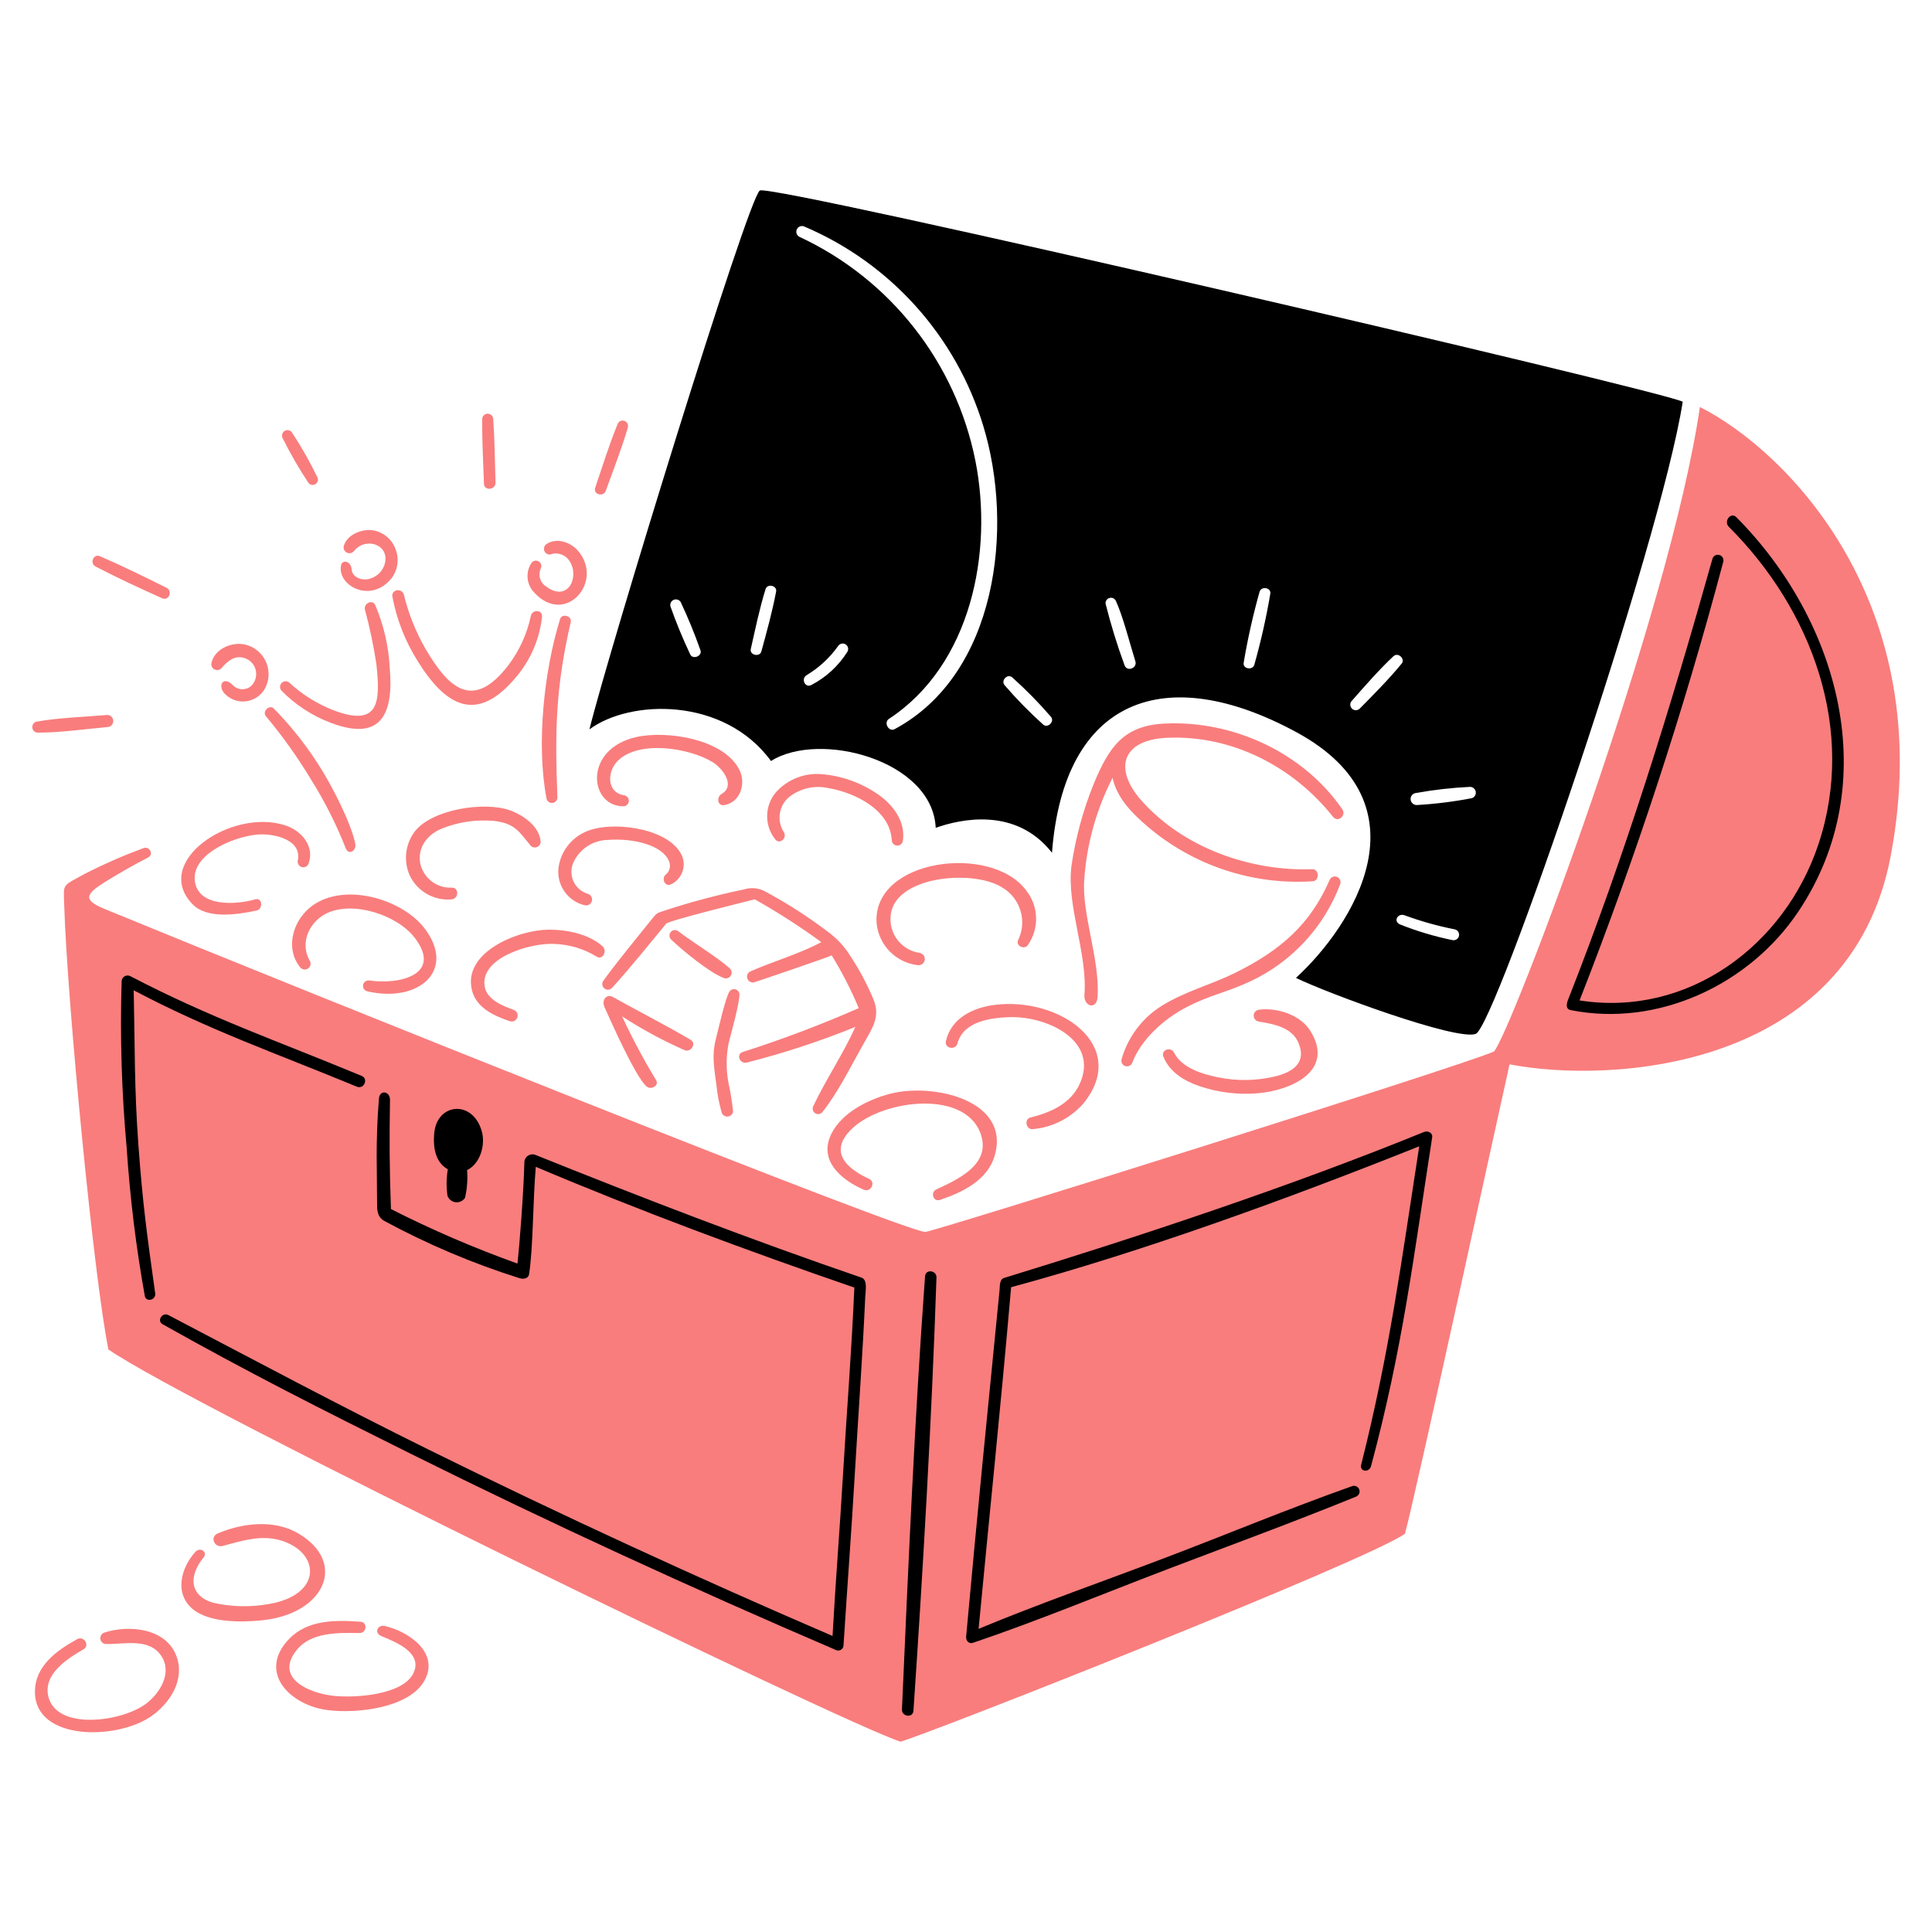
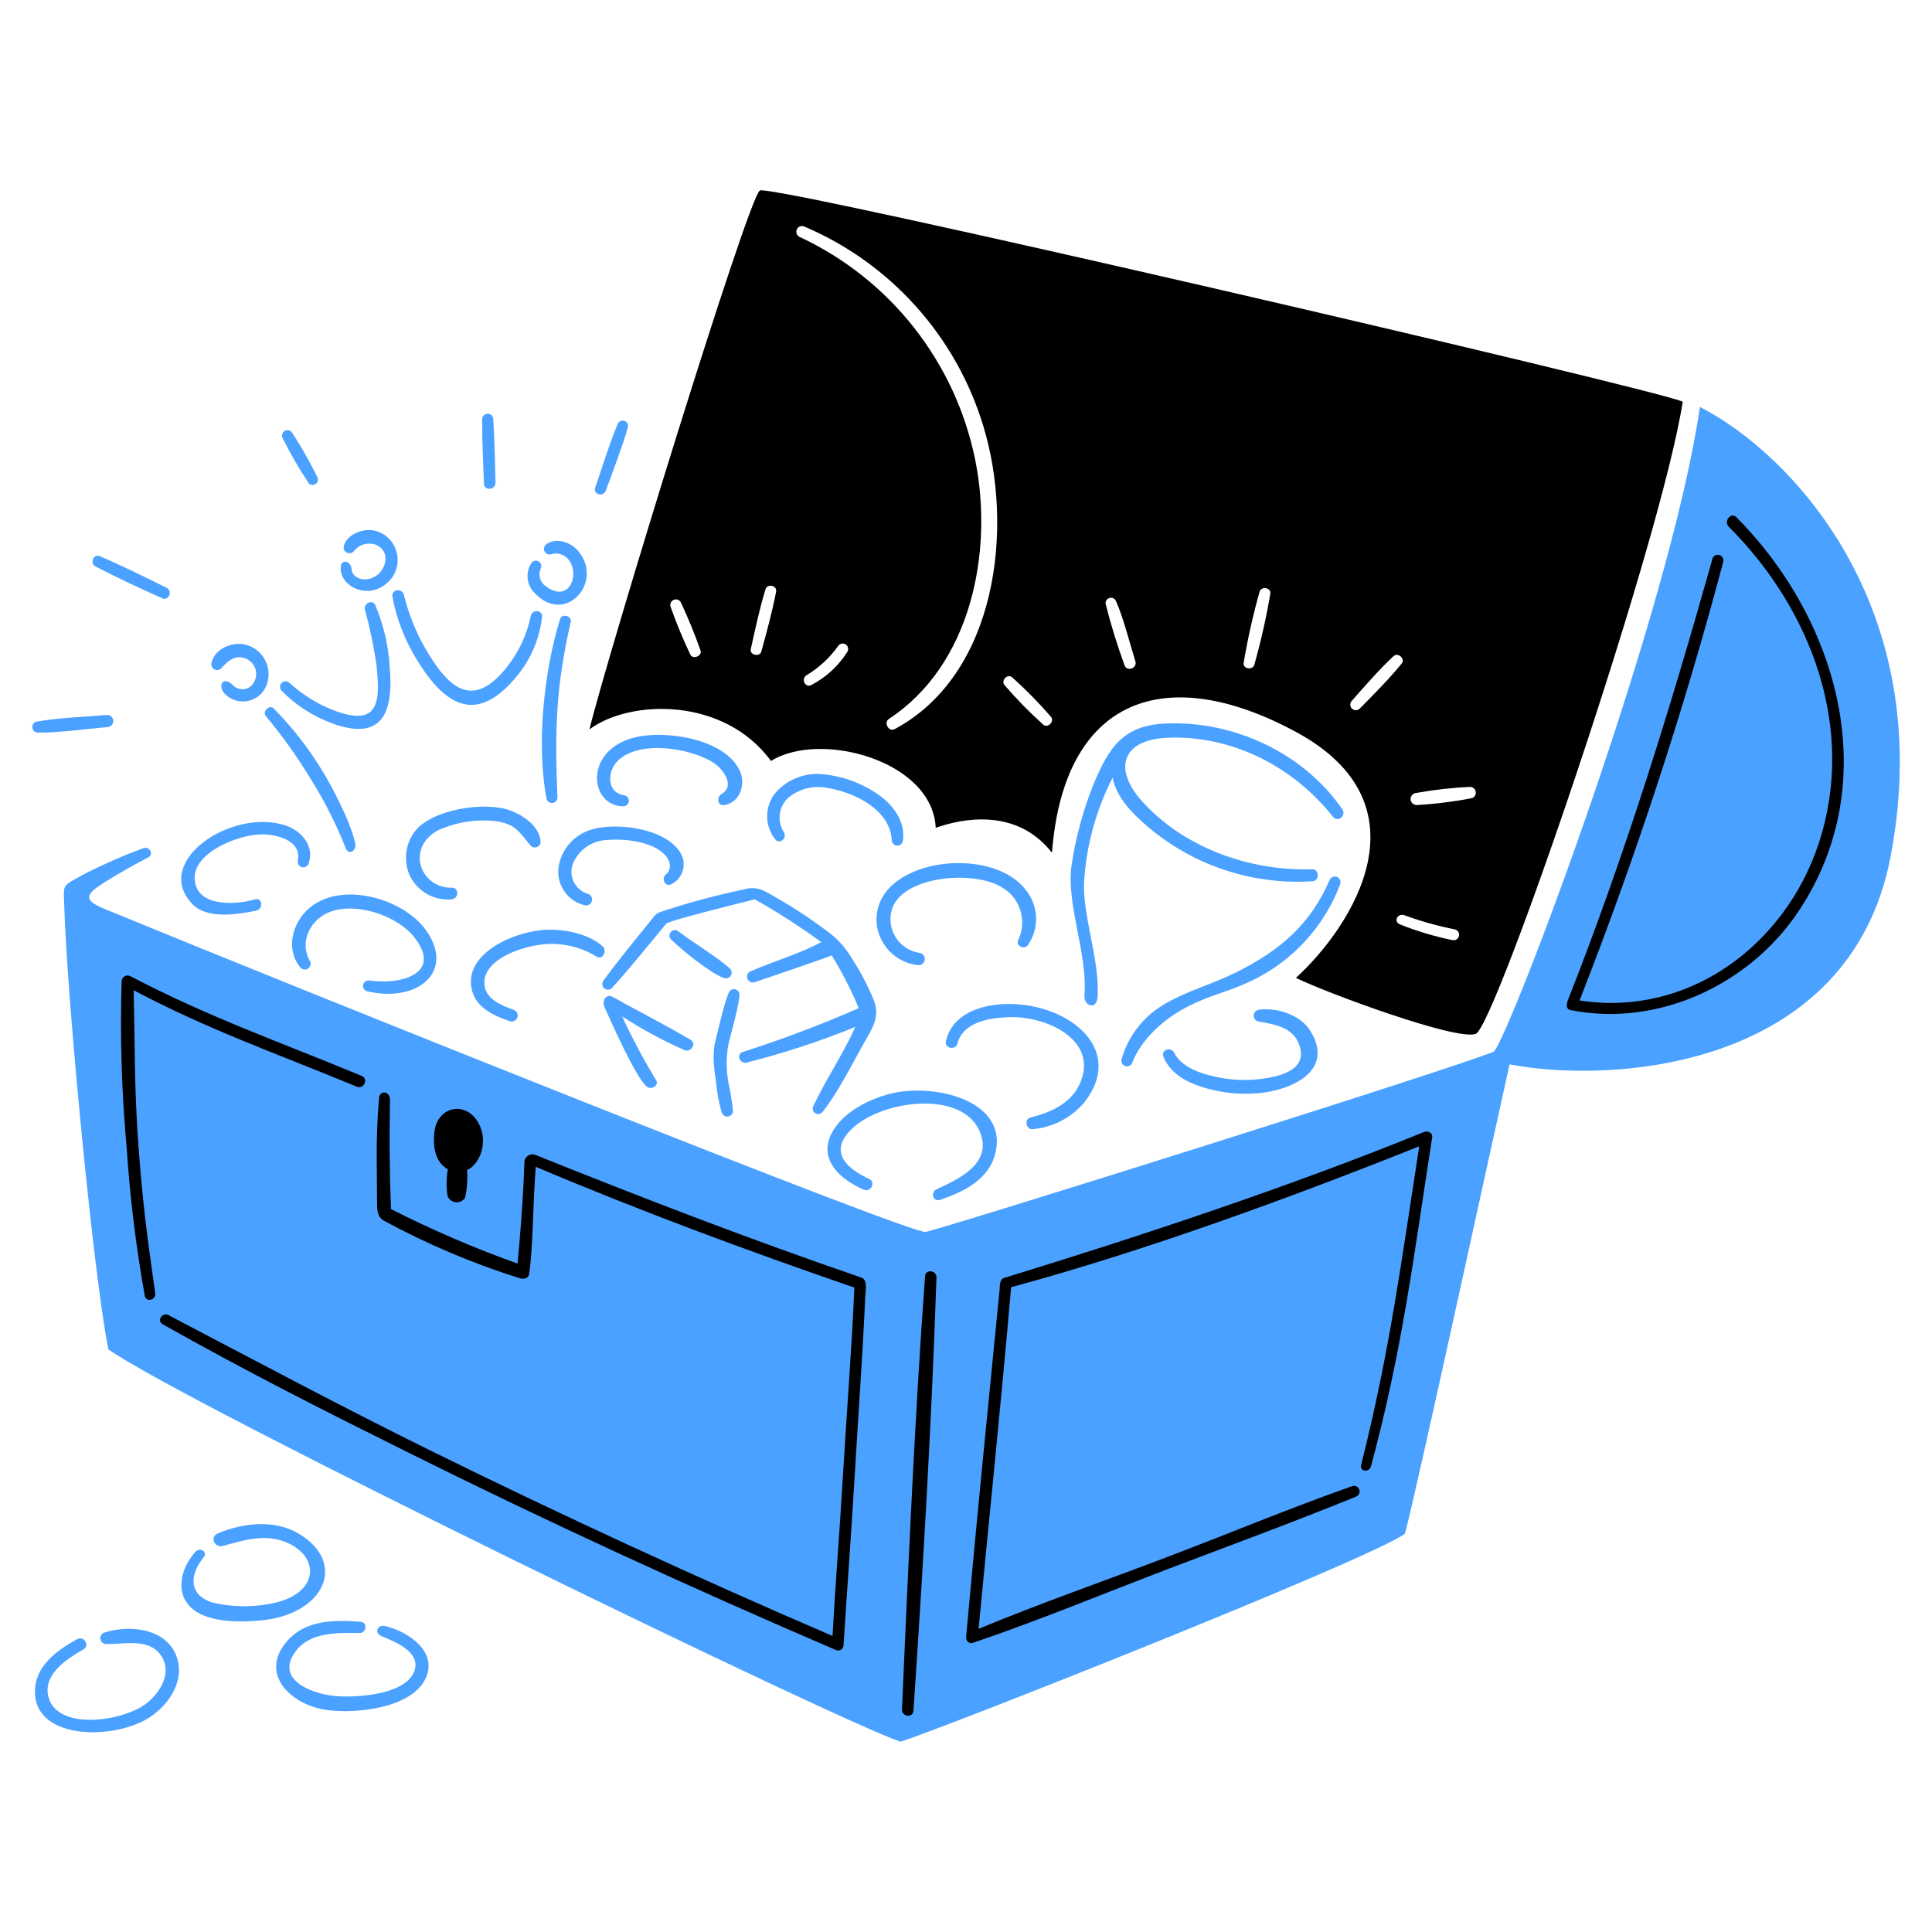
<svg xmlns="http://www.w3.org/2000/svg" viewBox="0 0 300 300">
  <defs>
-     <style>.a{fill:#f97d7d;}.a,.b{fill-rule:evenodd;}</style>
+     <style>.a{fill:#4BA1FF;}.a,.b{fill-rule:evenodd;}</style>
  </defs>
  <path class="a" d="M293.584,132.935c-6.323,33.372-43.71,35.361-59.18,32.332-1.473,6.467-14.774,67.734-16.248,72.891-5.525,4.051-72.931,30.7-78.334,32.291-9.331-3.07-110.052-51.977-122.985-60.9-2.262-11-6.418-54.162-6.871-69.1-.1-3.366-.4-2.754,3.335-4.837a84.728,84.728,0,0,1,8.952-3.906c.957-.376,1.689.961.739,1.45-2.25,1.16-4.44,2.412-6.6,3.746-3.161,1.958-3.552,2.838-.141,4.242,30.5,12.559,125.185,50.516,127.454,50.149,2.456-.41,83.017-25.693,88.28-28.013,2.66-2.969,27.338-68.188,31.973-100.082C277.582,70.072,300.992,93.839,293.584,132.935Zm-178.767,21.35a.863.863,0,0,0-1.538-.343c-.644,1-1.756,6-2.141,7.49-.63,2.447-.24,4.434.1,7.009a24.344,24.344,0,0,0,.842,4.37.915.915,0,0,0,1.753-.222,38.876,38.876,0,0,0-.688-4.311,16.246,16.246,0,0,1,0-6.307C113.535,160.421,114.911,155.541,114.817,154.285Zm-1.49-3.907c-1.91-1.738-5.652-3.981-7.968-5.747a.85.85,0,0,0-1.151,1.25c1.707,1.658,5.992,5.155,8.1,5.945A.894.894,0,0,0,113.327,150.378Zm-12.021-7.762c-2.566,3.192-5.194,6.353-7.611,9.659a.879.879,0,0,0,1.374,1.095c2.911-3.208,5.614-6.613,8.382-9.944.41-.492,12.731-3.511,13.75-3.779a104.79,104.79,0,0,1,10.33,6.645c-3.335,1.816-7.575,3.021-11.078,4.574a.906.906,0,0,0,.634,1.673c.533-.163,11.889-4.016,12.06-4.189a59.172,59.172,0,0,1,4.2,8.193,184.536,184.536,0,0,1-18.019,6.812c-1.095.366-.43,1.911.636,1.638a129.677,129.677,0,0,0,16.852-5.53c-1.955,4.338-4.575,8.139-6.565,12.368a.853.853,0,0,0,1.448.86c2.446-3.075,4.417-7.117,6.375-10.585,1.392-2.465,2.68-4.245,1.546-6.944a39.23,39.23,0,0,0-3.411-6.454,13.6,13.6,0,0,0-3.751-4.1,74.59,74.59,0,0,0-9.574-6.147,4.23,4.23,0,0,0-3.4-.342,113.545,113.545,0,0,0-12.234,3.259C102.106,141.775,102.072,141.663,101.306,142.616Zm5.946,18.855c-3.809-2.261-8.159-4.458-12.1-6.665-.926-.518-1.806.428-1.265,1.623.82,1.813,4.8,10.864,6.53,12.287.728.6,1.957-.2,1.476-.962a102.378,102.378,0,0,1-5.294-9.931,68.608,68.608,0,0,0,9.742,5.261C107.287,163.444,108.2,162.033,107.252,161.471Zm61.139-6.992c-.14,1.8,1.921,2.452,2.048.263.34-5.837-2.468-12.777-2.079-18.118a40.746,40.746,0,0,1,4.4-15.846c.667,3.16,3.09,5.565,5.459,7.587a35.911,35.911,0,0,0,25.635,8.476c1.053-.066,1-1.908-.076-1.869-9.657.346-20.066-3.342-26.563-10.7-4.38-4.96-2.929-9.386,3.974-9.706,10.065-.467,19.614,4.459,25.805,12.272.752.95,2.108-.2,1.44-1.172-6.068-8.823-16.994-13.845-27.624-13.308-6.347.321-8.584,3.63-10.94,9.264a55.4,55.4,0,0,0-3.491,12.8C165.58,140.611,168.888,148.04,168.391,154.479Zm38.066-17.825c-2.969,6.827-7.553,10.907-14.741,14.447-3.743,1.844-7.666,2.824-11.294,5.062a14.423,14.423,0,0,0-6.257,8.293.874.874,0,0,0,1.645.585c1.364-3.643,4.946-6.836,8.405-8.631,3.825-1.983,6.063-2.217,9.924-4.021a27.233,27.233,0,0,0,13.984-15.142A.885.885,0,0,0,206.457,136.654ZM41.29,111.21a78.941,78.941,0,0,1,6.988,9.8,65.036,65.036,0,0,1,5.371,10.615c.472,1.331,1.723.437,1.525-.571-.676-3.451-3.845-9.281-5.017-11.191a53.777,53.777,0,0,0-7.622-9.831C41.848,109.341,40.674,110.454,41.29,111.21Zm10.085,1.033c7.924,3.011,9.762-1.526,9.143-8.543a28.674,28.674,0,0,0-2.25-9.751c-.452-.946-1.809-.237-1.606.69a76.911,76.911,0,0,1,1.781,8.463c.583,5.562.688,10.067-6.845,7.11a21.623,21.623,0,0,1-6.659-4.2.871.871,0,0,0-1.224,1.237A21.148,21.148,0,0,0,51.375,112.243Zm9.561-19.58a28.555,28.555,0,0,0,3.879,9.925c4.442,7.185,9.307,9.9,15.477,2.366a17.413,17.413,0,0,0,3.873-9.145c.123-1.148-1.5-1.235-1.737-.168A19.318,19.318,0,0,1,79,103.214c-5.641,7.423-9.5,3.41-12.972-2.544a32,32,0,0,1-3.309-8.3C62.442,91.261,60.728,91.5,60.936,92.663Zm26.034,3.46c-2.513,8.106-3.7,19.471-2.117,27.824a.856.856,0,0,0,1.7-.2c-.4-10.283-.266-17.016,2.071-27.154C88.84,95.653,87.261,95.187,86.97,96.123ZM89.784,85.56c-1.16-1.371-3.382-2.17-4.977-1.038a.887.887,0,0,0,.627,1.582,2.515,2.515,0,0,1,3.017,1.036c1.6,2.478-.29,6.456-3.652,3.926a2.218,2.218,0,0,1-.8-2.843.847.847,0,0,0-1.431-.866,3.669,3.669,0,0,0,.384,4.651C87.767,97.273,93.842,90.354,89.784,85.56ZM60.773,89.829a4.667,4.667,0,0,0,.645-4.566,4.5,4.5,0,0,0-3.555-2.922C56.2,82.1,53.936,83,53.407,84.7a.906.906,0,0,0,1.526.908,3.009,3.009,0,0,1,3.389-1.033c2.21.855,1.793,3.508.3,4.675-1.821,1.425-3.953.531-4.02-.833-.062-1.258-1.465-1.644-1.655-.59C52.384,90.958,57.542,93.762,60.773,89.829ZM34.461,103.667c.913-1.017,1.974-1.949,3.435-1.5a2.59,2.59,0,0,1,1.119,4.334,2.037,2.037,0,0,1-2.78-.042c-1.613-1.669-2.581.068-1.238,1.365a3.917,3.917,0,0,0,6.415-1.5,4.721,4.721,0,0,0-3-6.14c-2.154-.709-5.193.5-5.6,2.891A.91.91,0,0,0,34.461,103.667ZM86,146.57a13.384,13.384,0,0,1,6.679,1.994c.985.551,1.62-.973.881-1.635-2.122-1.9-5.607-2.591-8.369-2.57-4.807.035-13.419,3.528-11.892,9.462.7,2.707,3.455,3.933,5.864,4.751a.932.932,0,0,0,.656-1.743c-1.722-.627-4.193-1.563-4.555-3.631C74.473,148.675,82.443,146.391,86,146.57Zm18.141-9.223a3.435,3.435,0,0,0,1.39-5.122c-2.407-3.76-10.86-4.829-14.673-3.034a7.13,7.13,0,0,0-4.151,5.694,5.343,5.343,0,0,0,4.123,5.691.92.92,0,0,0,.423-1.79,3.574,3.574,0,0,1-2.293-4.682,5.99,5.99,0,0,1,5.346-3.676c4.172-.322,8.51.849,9.541,3.222a1.765,1.765,0,0,1-.411,2.111C102.651,136.285,103.178,137.712,104.14,137.347ZM96.89,125.2a.862.862,0,0,0,.07-1.7c-2.831-.425-2.695-3.732-1.023-5.372,3.305-3.241,11.094-2,14.712.214,1.6.978,3.591,3.664,1.406,4.942-.846.5-.643,1.894.394,1.733,2.469-.382,3.408-3.266,2.416-5.367-2.329-4.933-11.438-6.3-16.2-5.17C90.5,116.425,91.53,125.308,96.89,125.2Zm24.784,3.951a4.169,4.169,0,0,1,.842-5.372,7.291,7.291,0,0,1,6.1-1.406c4.09.686,9.591,3.351,9.855,8.07a.868.868,0,0,0,1.733.068c.418-2.975-1.557-5.586-3.894-7.181a17.976,17.976,0,0,0-8.607-3.11,8.581,8.581,0,0,0-7.279,2.876,5.755,5.755,0,0,0-.038,7.247C121.129,131.229,122.321,130.044,121.674,129.154Zm14.44,14.144a7.251,7.251,0,0,0,6.457,6.579.962.962,0,0,0,.225-1.909,5.3,5.3,0,0,1-4.339-6.644c1.573-5.451,13.042-6.234,17.237-3.469a6.287,6.287,0,0,1,2.414,8.108c-.463.863.921,1.574,1.48.815a7.1,7.1,0,0,0-.251-8.517C153.943,130.981,135.5,133.332,136.114,143.3Zm9.3,41.386c-.984.462-.519,2,.56,1.634,3.468-1.165,7.357-3.034,8.473-6.837,2.538-8.647-9.57-11.391-16.285-9.624-3.407.9-7.442,2.92-9.076,6.225-2.048,4.143,1.589,7.163,5.04,8.657,1.1.477,1.925-1.176.824-1.683-3.67-1.69-6.355-4.328-2.568-7.869,4.862-4.547,18.078-6.105,20.048,1.382C153.593,180.991,148.571,183.2,145.414,184.684Zm14.591-11.155c-1.02.249-.68,1.924.361,1.806a11.772,11.772,0,0,0,7.994-4.14c7-8.9-3.892-16.445-13.949-15.148-3.352.432-6.7,2.05-7.529,5.6-.269,1.158,1.5,1.507,1.8.369.9-3.414,5.165-3.986,8.113-4.07,5.8-.166,13.885,3.61,10.879,10.326C166.288,171.369,163.115,172.77,160.005,173.529Zm37.983-6.381a20.366,20.366,0,0,1-8.9.128c-2.421-.5-5.556-1.431-6.776-3.816-.508-.994-2.1-.43-1.653.648,1,2.425,3.279,3.778,5.681,4.582a22.463,22.463,0,0,0,8.952,1.076c5.26-.437,12.09-3.53,8.126-9.765-1.543-2.426-5.156-3.586-7.946-3.207a.927.927,0,0,0-.054,1.827c2.4.419,5.226.863,6.255,3.424C202.9,165.114,200.622,166.507,197.988,167.148ZM68.69,128.632a17.441,17.441,0,0,1,8-1.165c3.277.388,3.867,1.624,5.729,3.868a.9.9,0,0,0,1.533-.615c-.16-2.4-2.68-4.124-4.735-4.881-3.927-1.446-12.22-.19-14.86,3.336a6.79,6.79,0,0,0-.713,6.818,6.577,6.577,0,0,0,6.464,3.664c1.146-.1,1.221-1.86.032-1.822a4.788,4.788,0,0,1-4.877-3.727C64.783,131.556,66.4,129.524,68.69,128.632ZM57.345,152.25a.855.855,0,0,0-.288,1.685c7.912,1.831,13.764-3.188,8.964-9.659-3.576-4.821-13.057-7.5-18.011-3.253-2.588,2.217-3.714,6.306-1.419,9.153a.908.908,0,0,0,1.482-1.049c-1.572-2.772,0-6.049,2.708-7.334,4.068-1.927,10.885.265,13.612,3.823C68.751,151.3,62.11,152.949,57.345,152.25ZM39.821,141.394c1.081-.23.926-2.07-.177-1.748-3.027.886-9.1,1.243-9.409-3.066-.3-4.284,6.9-6.97,10.286-7.021,2.366-.035,6.408.913,5.709,4.122a.874.874,0,0,0,1.649.507c1.072-2.759-1.066-5.215-3.6-6.034-8.4-2.714-20.79,5.714-14.354,12.279C32.122,142.677,36.606,142.081,39.821,141.394ZM16.827,112.885a.943.943,0,0,0-.363-1.851c-3.424.292-7.475.422-10.792,1.026a.865.865,0,0,0,.112,1.7C9.233,113.783,13.325,113.2,16.827,112.885ZM14.858,87.978c3.375,1.753,6.843,3.361,10.313,4.916,1.042.467,1.7-1.117.69-1.622-3.4-1.708-6.832-3.384-10.321-4.894C14.5,85.929,13.876,87.468,14.858,87.978ZM47.934,75.035a.829.829,0,0,0,1.366-.9,63.1,63.1,0,0,0-3.9-6.887.853.853,0,0,0-1.536.74A64.19,64.19,0,0,0,47.934,75.035Zm29.01-.1c-.1-3.305-.126-6.624-.36-9.923a.858.858,0,0,0-1.708.17c-.025,3.309.163,6.625.272,9.932C75.186,76.272,76.979,76.089,76.944,74.932ZM94.073,76.2c1.141-3.193,2.491-6.594,3.421-9.827a.84.84,0,0,0-1.617-.457c-1.288,3.111-2.355,6.609-3.455,9.818C92.063,76.781,93.7,77.232,94.073,76.2ZM59.785,252.489c-1.177-.275-1.745,1.077-.56,1.566,2.163.894,6.518,2.579,4.96,5.775-1.641,3.366-9.009,3.861-12.394,3.5-3.563-.384-9.3-2.634-5.727-7.112,2.253-2.824,6.512-2.686,9.76-2.639,1.119.016,1.3-1.672.16-1.756-3.839-.279-8.2-.338-11.084,2.664-4.991,5.188.136,10.3,5.96,11.056,4.493.584,12.726-.3,15.076-4.623C68.262,256.635,63.485,253.351,59.785,252.489Zm-13.4-14.345c-3.761-2.243-8.7-1.682-12.589-.024-1.269.541-.479,2.27.784,1.933,3.047-.815,6.1-1.817,9.24-.789,5.963,1.947,6.2,8.428-2.093,9.81a21.523,21.523,0,0,1-8.7-.218c-3.825-1.191-3.578-4.409-1.424-7,.722-.867-.528-1.7-1.271-.88-2.23,2.473-3.308,6.45-.406,8.879,2.568,2.15,7.616,2.072,10.772,1.746C50.416,250.6,53.975,242.672,46.383,238.144Zm-30.2,15.37a.909.909,0,0,0,.311,1.768c2.833.061,6.706-1.009,8.584,1.9,1.691,2.617-.258,5.753-2.4,7.367-3.732,2.815-13.854,4.212-15.167-1.094-.867-3.5,2.934-5.886,5.455-7.352,1.039-.6.056-2.15-.984-1.575-3.146,1.743-6.526,4.123-6.557,8.116-.059,7.749,12.8,7.576,18.1,3.828,2.88-2.038,5.191-5.6,3.9-9.23C25.844,252.809,20.056,252.245,16.178,253.514Z" />
  <path class="b" d="M67.43,175.942c.427-4.669,5.961-5.218,7.375-.3.606,2.108-.208,5.032-2.275,6.056a14.306,14.306,0,0,1-.322,4.3,1.534,1.534,0,0,1-2.72-.3,13.383,13.383,0,0,1,.049-4.134C67.876,180.634,67.175,178.723,67.43,175.942Zm76.209,22.238c-1.631,22.377-2.591,44.849-3.585,67.262-.049,1.123,1.708,1.382,1.788.193,1.508-22.348,2.821-44.881,3.573-67.264C145.453,197.236,143.723,197.023,143.639,198.18ZM20.761,153.77c11.735,6.189,21.874,9.695,34.665,14.975,1.079.445,1.829-1.227.742-1.677-13.284-5.5-23.571-9.051-35.9-15.474a.925.925,0,0,0-1.382.757,213.95,213.95,0,0,0,.782,25.855,208.394,208.394,0,0,0,2.813,23.008c.179,1.064,1.764.665,1.618-.381-1.3-9.295-1.929-13.768-2.614-23.13C20.838,168.891,20.955,162.368,20.761,153.77Zm113.011,44.617c-17.051-5.841-33.855-12.313-50.576-19.032a1.263,1.263,0,0,0-1.773,1.229c-.136,4.838-.756,12.8-1.068,15.62a169.03,169.03,0,0,1-19.648-8.463c-.23-6.141-.255-10.808-.149-16.959.022-1.332-1.6-1.642-1.718-.177-.554,6.9-.279,11.419-.289,15.932,0,1.314-.03,2.4,1.13,3.05a119.6,119.6,0,0,0,21,8.891c.556.174,1.359.1,1.47-.612.639-4.03.577-11.015,1.044-16.684,16.237,6.873,32.8,13.014,49.467,18.751-.412,9.7-1.194,19.421-1.751,28.872-.55,9.323-1.126,16.117-1.636,25.227-20.846-8.969-42.13-18.767-62.785-28.967-13.621-6.726-26.893-13.813-40.337-20.857-.943-.5-1.855.882-.9,1.418,13.351,7.515,24.69,13.233,38.406,20.054,21.777,10.83,43.76,20.924,66.1,30.514a.827.827,0,0,0,1.22-.662c.629-9.831,1.18-16.908,1.76-26.741.534-9.055,1.211-18.379,1.617-27.442C134.393,200.43,134.76,198.726,133.772,198.387Zm87.351-22.615c-20.6,8.4-43.972,16.156-65.223,22.671-.721.221-.625,1.234-.685,1.842-1.848,18.676-3.491,35.069-5.192,53.836-.059.646.414,1.2,1.087.967,10.245-3.48,20.3-7.66,30.411-11.511s19.02-7.1,29.052-11.182a.87.87,0,0,0-.592-1.635c-10.206,3.622-18.945,7.291-29.068,11.141-9.636,3.664-19.431,7.07-28.956,11.025,1.759-18.507,3.438-34.446,5.047-53.047,20.8-5.628,43.333-13.873,63.372-21.879-2.765,17.818-4.56,31.781-9.02,49.473-.264,1.046,1.256,1.242,1.539.189,4.9-18.23,6.594-32.4,9.492-51.053C222.5,175.864,221.68,175.545,221.123,175.772Zm48.494-95.467c-.858-.865-2.018.646-1.164,1.5,12.9,12.886,19.823,31.514,13.922,49.264-5.235,15.749-20.242,26.915-37.1,24.278a629.513,629.513,0,0,0,22.314-68.113.873.873,0,0,0-1.674-.493c-6.512,23.183-13.611,46.13-22.442,68.537-.227.576-.394,1.409.424,1.572,13.541,2.7,27.72-3.937,35.317-15.254C292.661,121.569,285.576,96.375,269.617,80.305Zm-8.324-17.928c-3.4,21.855-29.112,97.1-32.148,98.17s-23.062-6.33-27.912-8.7c8.84-8.1,20.832-26.9.061-38.16-20.332-11.017-36.1-5.341-37.943,18.725-5.582-7.115-14.126-5.26-18.055-3.868-.48-10.5-18.038-15.138-25.575-10.375-7.315-10.007-21.93-9.577-28.192-4.911,2.783-11.459,24.618-82.57,26.459-83.675S257.3,60.463,261.293,62.377ZM108.759,100.955a79.289,79.289,0,0,0-3.063-7.471.877.877,0,0,0-1.6.65,78.66,78.66,0,0,0,3.074,7.466C107.555,102.484,109.109,101.869,108.759,100.955Zm11.756-9.1c.178-.939-1.357-1.281-1.641-.374-.907,2.9-1.621,6.321-2.294,9.31-.208.926,1.387,1.293,1.641.373C119.055,98.142,119.933,94.93,120.515,91.855Zm9.639,8.444a16.253,16.253,0,0,1-4.915,4.549c-.925.575-.187,2.053.761,1.511a14.472,14.472,0,0,0,5.559-5.116A.846.846,0,0,0,130.154,100.3Zm22.524-34.176a49.163,49.163,0,0,0-27.826-30.965.885.885,0,0,0-.692,1.628,48.956,48.956,0,0,1,27.3,34.767c2.8,14.157-.648,31.7-13.437,40.082-.854.56-.016,2.077.9,1.584C154.823,104.693,157.513,81.957,152.678,66.123Zm10.5,45.166a67.132,67.132,0,0,0-6-6.107c-.735-.628-1.8.468-1.189,1.208a67.153,67.153,0,0,0,5.993,6.119C162.673,113.143,163.831,112.035,163.178,111.289Zm13.12-8.612c-.82-2.612-1.891-6.876-3-9.314a.843.843,0,0,0-1.629.355,94.159,94.159,0,0,0,2.943,9.559C174.964,104.376,176.641,103.771,176.3,102.677Zm20.955-10.486c.151-.967-1.4-1.214-1.669-.3a105.177,105.177,0,0,0-2.469,11.028c-.163.953,1.4,1.211,1.657.3A105.476,105.476,0,0,0,197.253,92.191Zm20.406,10.84c.571-.7-.544-1.828-1.3-1.119-2.123,1.979-4.467,4.653-6.4,6.859a.864.864,0,0,0,1.149,1.291C213.23,107.922,215.772,105.351,217.659,103.031ZM225.85,144.3a51.2,51.2,0,0,1-7.734-2.17c-1.105-.4-1.814.964-.713,1.417a47.688,47.688,0,0,0,8.095,2.424A.855.855,0,1,0,225.85,144.3Zm2.433-22.116a63.768,63.768,0,0,0-8.349.944.94.94,0,0,0,.041,1.879,65.168,65.168,0,0,0,8.585-1.069A.9.9,0,0,0,228.283,122.188Z" />
</svg>
